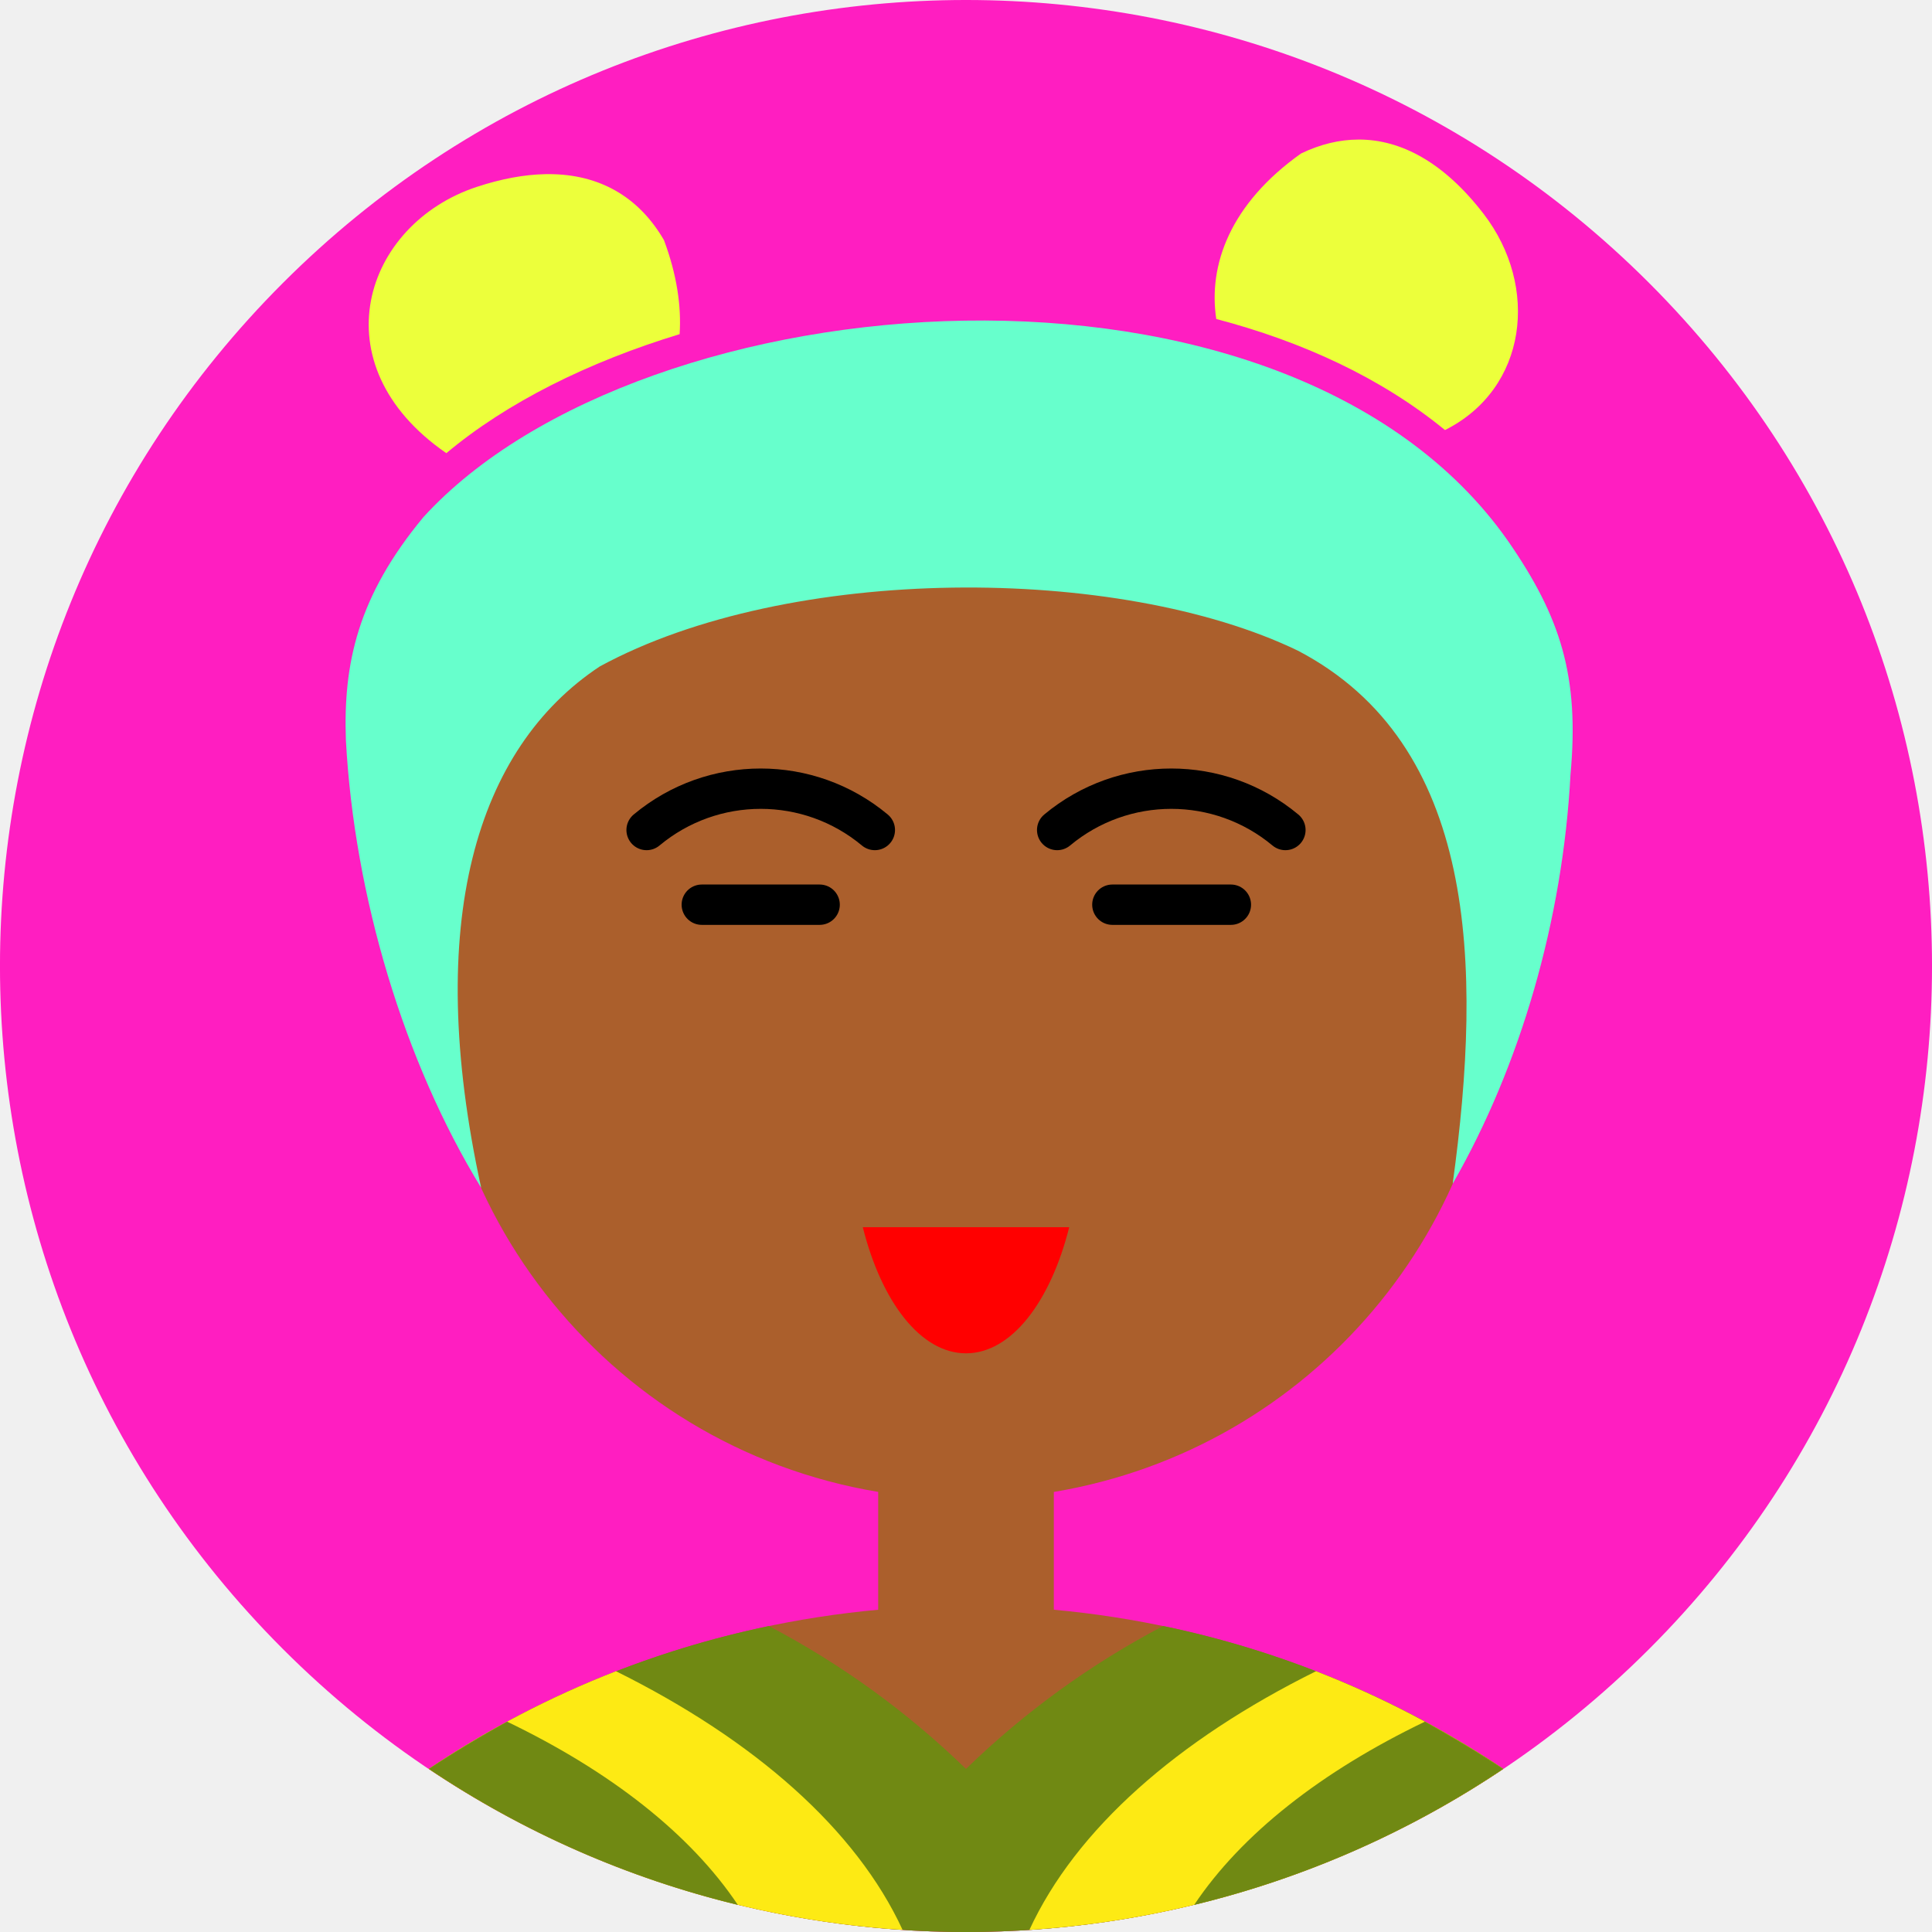
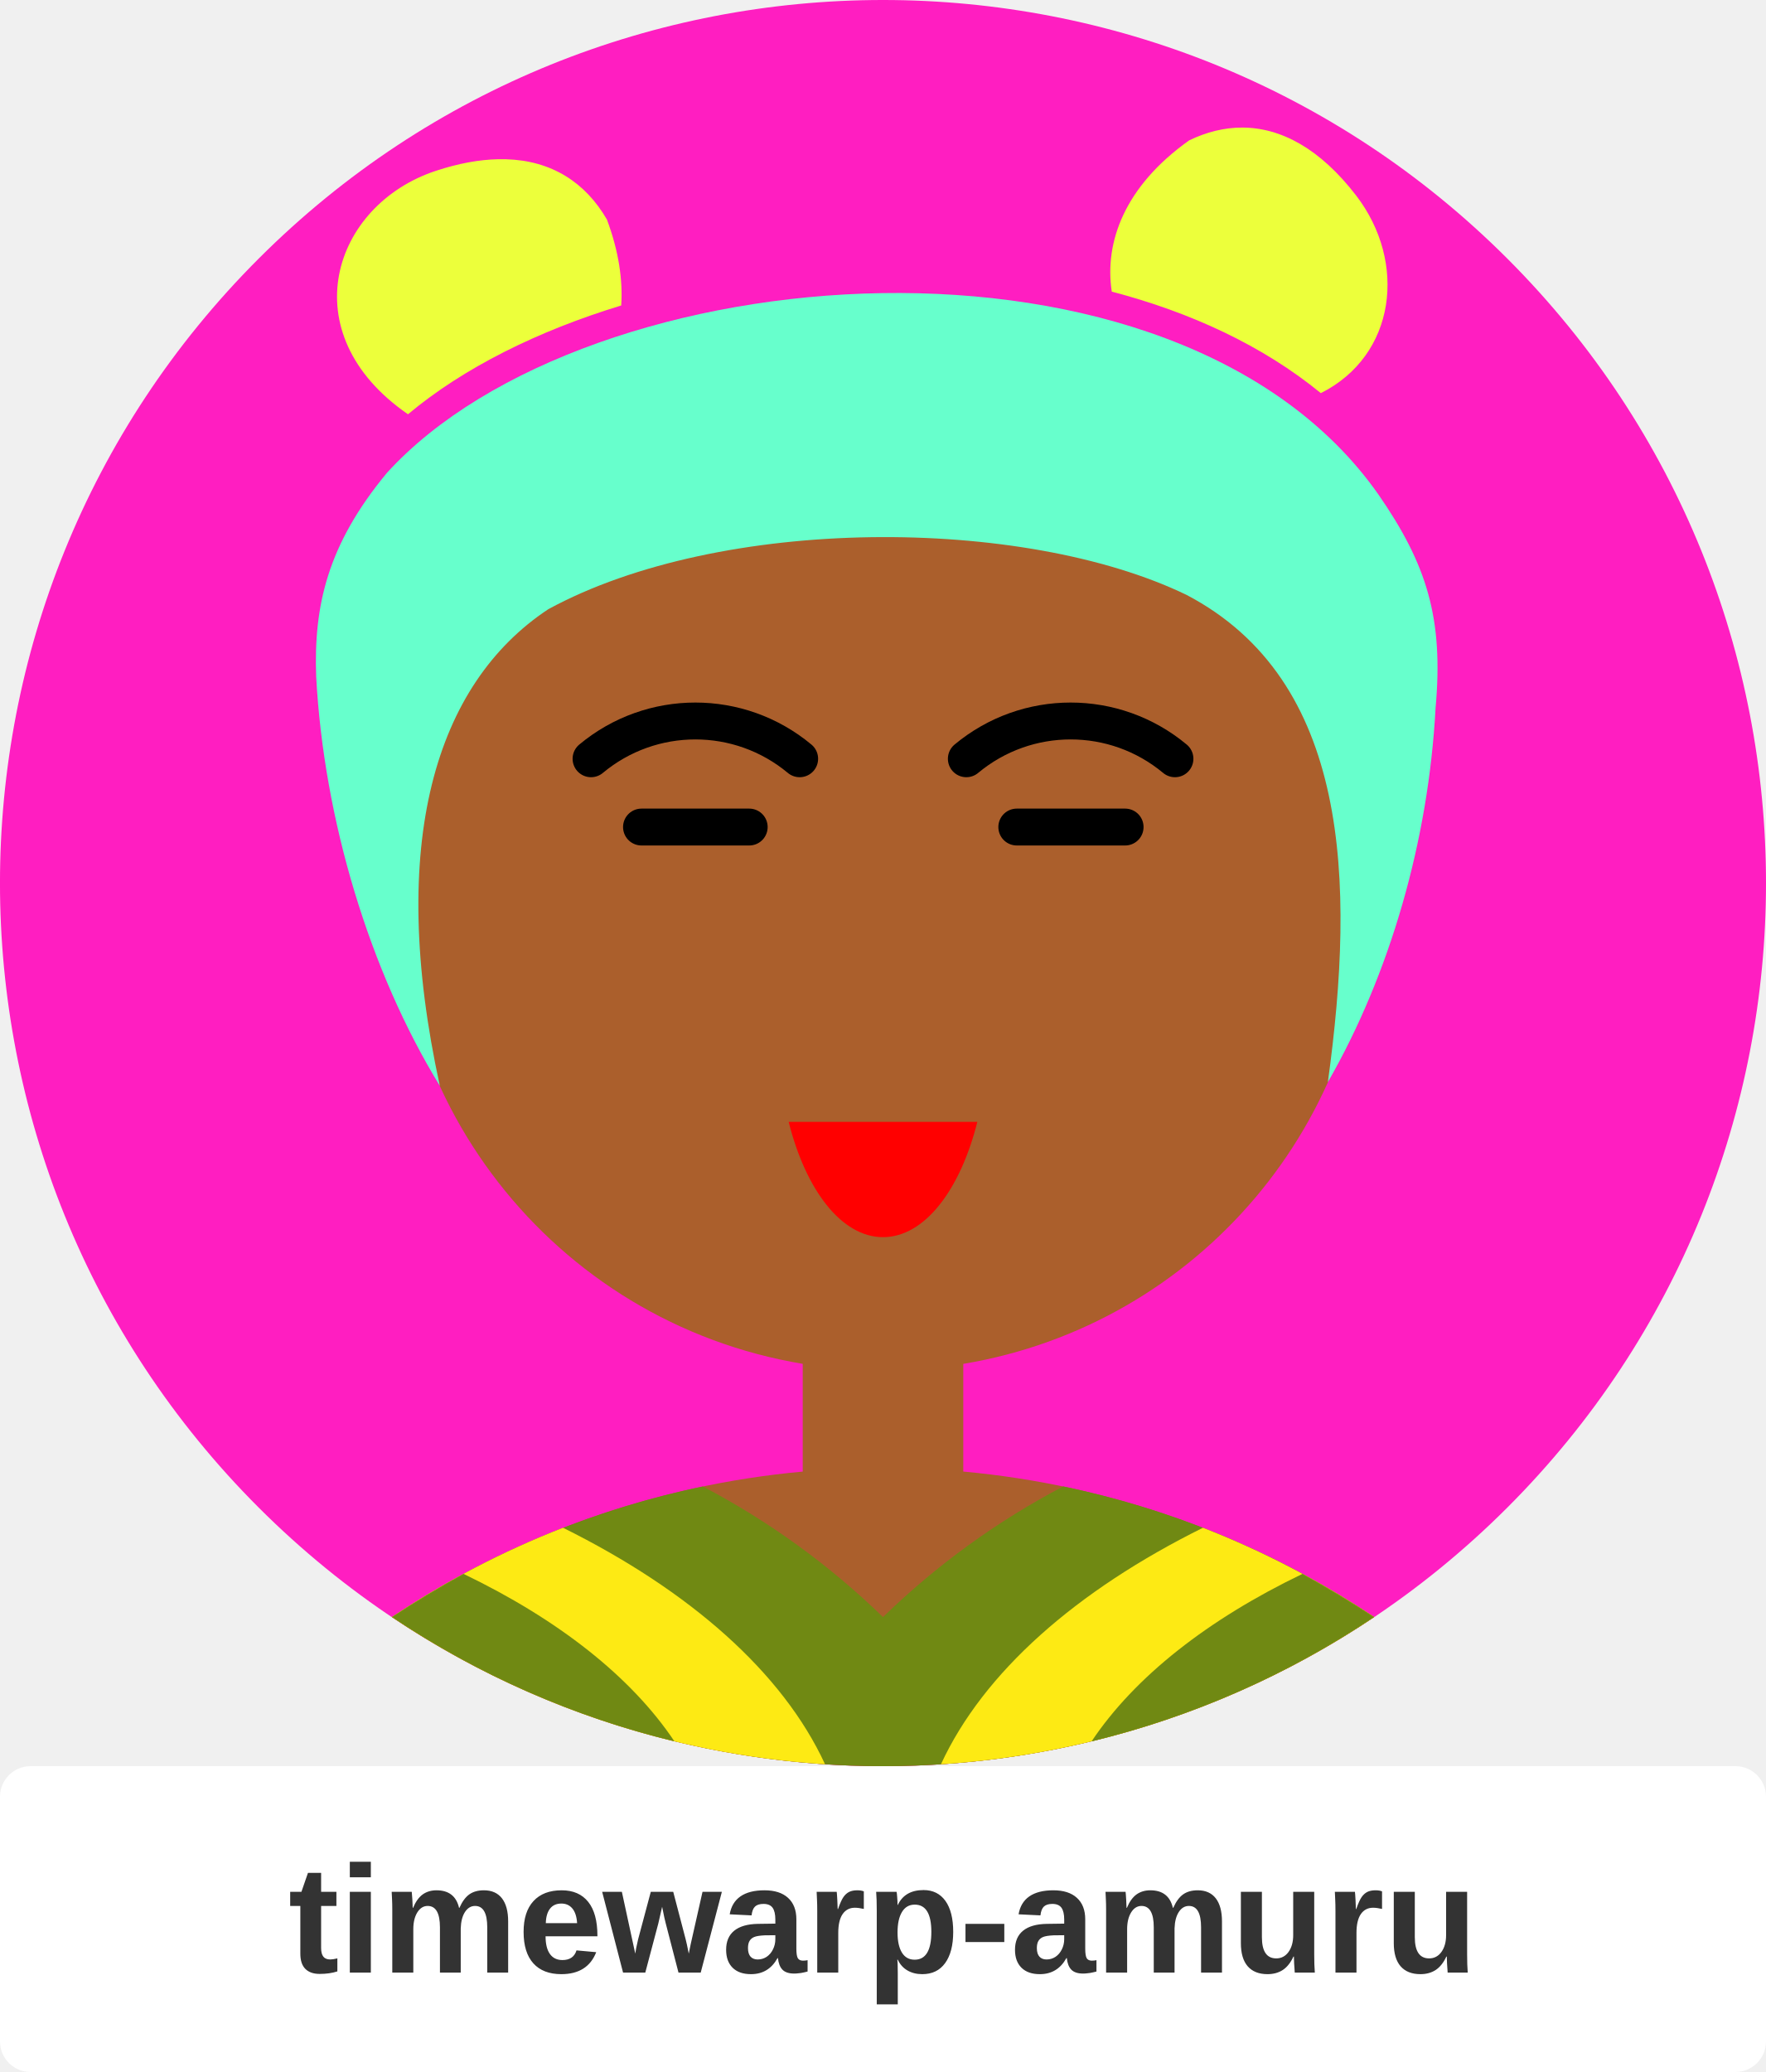
- <svg xmlns="http://www.w3.org/2000/svg" viewBox="0 0 231 231">
+ <svg xmlns="http://www.w3.org/2000/svg" viewBox="0 0 231 271">
  <path d="M33.83,33.83a115.5,115.5,0,1,1,0,163.34,115.49,115.49,0,0,1,0-163.34Z" style="fill:#ff1ec1;" />
  <path d="m115.5 51.75a63.75 63.75 0 0 0-10.5 126.63v14.09a115.5 115.5 0 0 0-53.729 19.027 115.5 115.5 0 0 0 128.46 0 115.5 115.5 0 0 0-53.729-19.029v-14.084a63.75 63.75 0 0 0 53.25-62.881 63.75 63.75 0 0 0-63.65-63.75 63.75 63.75 0 0 0-0.1 0z" style="fill:#ab5f2c;" />
  <path d="m91.92 194.41a101.47 101.47 0 0 1 23.58 17.09 101.47 101.47 0 0 1 23.58-17.09c0.89 0.19 1.78 0.38 2.67 0.59a114.79 114.79 0 0 1 38 16.5 115.53 115.53 0 0 1-128.46 0 114.79 114.79 0 0 1 38-16.5c0.88-0.21 1.78-0.4 2.67-0.59z" style="fill:#708913;" />
  <path d="m73.65 199.82c16.59 8.23 28.72 18.91 34.27 30.93a114.86 114.86 0 0 1-56.65-19.25 115.06 115.06 0 0 1 22.38-11.68z" style="fill:#fdea14;" />
  <path d="m60.63 205.85c12.35 5.94 21.93 13.44 27.59 21.91a114.7 114.7 0 0 1-36.95-16.26q4.53-3 9.36-5.65z" style="fill:#708913;" />
  <path d="m157.35 199.82c-16.6 8.23-28.72 18.91-34.27 30.93a114.86 114.86 0 0 0 56.65-19.25 115.06 115.06 0 0 0-22.38-11.68z" style="fill:#fdea14;" />
  <path d="m170.37 205.85c-12.35 5.94-21.93 13.44-27.59 21.91a114.7 114.7 0 0 0 36.95-16.26q-4.53-3-9.36-5.65z" style="fill:#708913;" />
  <path d="m57.534 142.03c-6.938-31.75-0.573-52.577 14.174-62.344 22.562-12.283 62.082-12.222 83.484-1.885 21.348 11.177 22.124 37.396 18.498 63.733 8.128-14.155 13.164-31.598 14.085-48.902 1.083-11.795-1.176-18.866-7.483-27.972-26.465-37.685-103.45-31.56-129.66-2.837-7.85 9.461-9.601 17.478-9.275 26.667 1.002 18.667 6.969 38.508 16.18 53.54z" style="fill:#67FFCC;" />
  <path d="m111.26 3.042c-6.013 0.113-12.629 2.692-15.291 7.908-1.168 3.238-1.676 6.207-1.676 8.893 0.892-0.266 1.8-0.516 2.727-0.744 3.75-1.067 7.485-1.714 11.129-1.998 1.101-0.086 2.195-0.139 3.277-0.16h2e-3c5.697-0.113 11.09 0.66 15.904 2.053 0.055-3.042-0.707-5.982-2.174-8.5-1.841-3.16-4.703-5.557-8.43-6.826-1.688-0.495-3.516-0.662-5.469-0.625zm3.066 17.449c-0.693-0.01-1.392-0.01-2.094 0h-2e-3c-1.159 0.019-2.333 0.064-3.512 0.139-3.904 0.246-7.902 0.806-11.92 1.728-15.159 3.007-26.469 9.928-22.068 19.682 22.891-8.777 52.315-10.403 76.023-2.213 2.141-9.553-14.939-19.081-36.428-19.34z" style="fill:none;" />
  <path d="m165.62 16.981c-0.858 0-1.941 0.544-3.348 1.357-7.338 4.765-13.452 10.867-19.516 18.363 9.273 2.183 17.903 5.671 25.213 10.604 1.151-9.126 1.914-18.503 0.055-26.996-0.57-2.418-1.302-3.327-2.404-3.328zm-104.09 1.693c-1.103 0-1.834 0.912-2.404 3.33-1.879 8.587-1.081 18.078 0.092 27.299 7.056-4.664 15.687-8.367 25.111-10.984-6.043-7.46-12.139-13.537-19.451-18.285-1.407-0.814-2.49-1.361-3.348-1.359z" style="fill:none;" />
  <path d="m162.45 16.686c-2.317 2e-3 -4.628 0.576-6.893 1.668-8.477 6.016-11.113 13.349-10.133 19.787 10.323 2.708 19.762 7.066 27.346 13.279 9.848-4.936 11.32-17.137 4.615-25.852-4.71-6.122-9.837-8.888-14.936-8.883zm-97.318 4.139c-2.457 0.056-5.164 0.545-8.117 1.518-13.487 4.443-19.06 21.215-3.648 31.84 7.248-6.069 16.961-10.896 27.892-14.229 0.219-3.324-0.32-7.082-1.869-11.236-2.805-4.845-7.223-7.721-13.221-7.891-0.341-0.01-0.686-0.01-1.037-2e-3z" style="fill:#ecff3b;" />
  <path d="m133 108.17h14.17m-63.26 0h14.09m-20.69-8.93a21.31 21.31 0 0 1 27.29 0m21.8 0a21.31 21.31 0 0 1 27.29 0" style="fill:none;stroke-linecap:round;stroke-linejoin:round;stroke-width:4.824px;stroke:#000;" />
  <path d="m127.84 146.73c-2.24 8.93-6.92 15.08-12.34 15.08s-10.1-6.15-12.34-15.08z" style="fill:#ff0000;stroke-linecap:round;stroke-linejoin:round;stroke-width:3px;stroke:none;" />
+   <rect x="0" y="231" width="231" height="40" fill="#FFFFFF" rx="4" ry="4" />
+   <text x="115.5" y="258" text-anchor="middle" font-family="Arial, Helvetica, sans-serif" font-size="20" font-weight="bold" fill="#333333">
+     timewarp-amuru
+   </text>
</svg>
